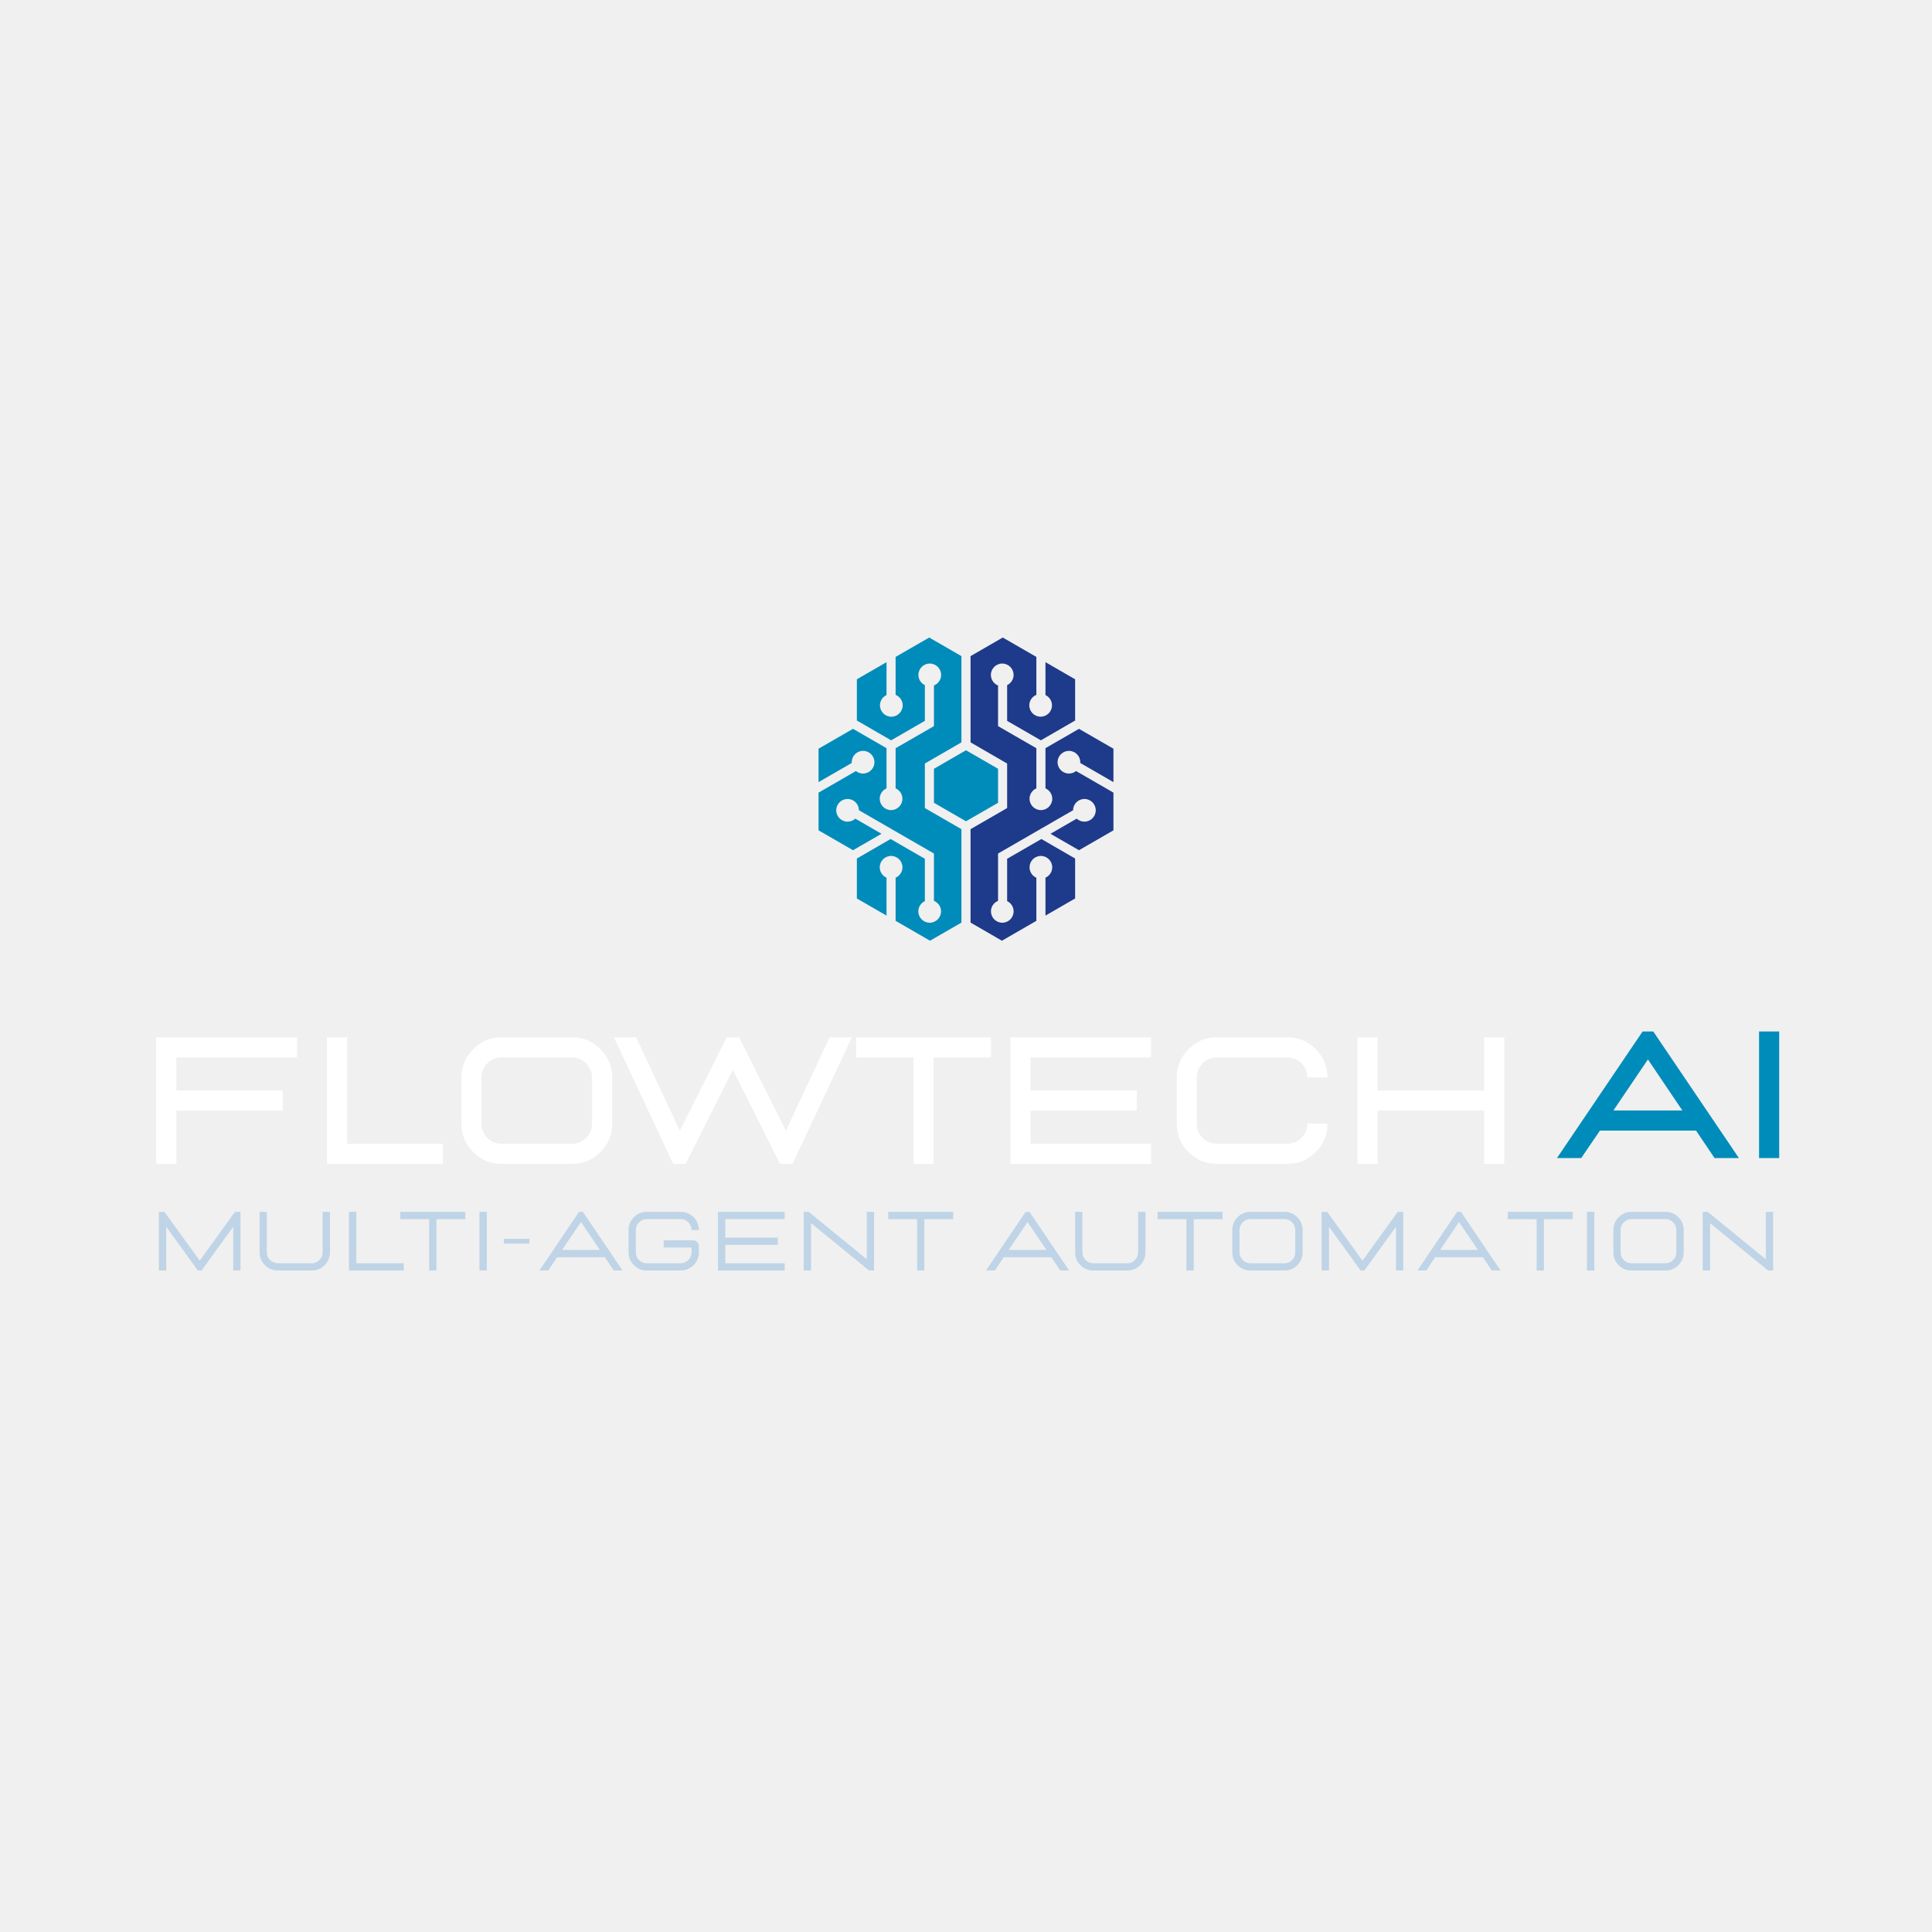
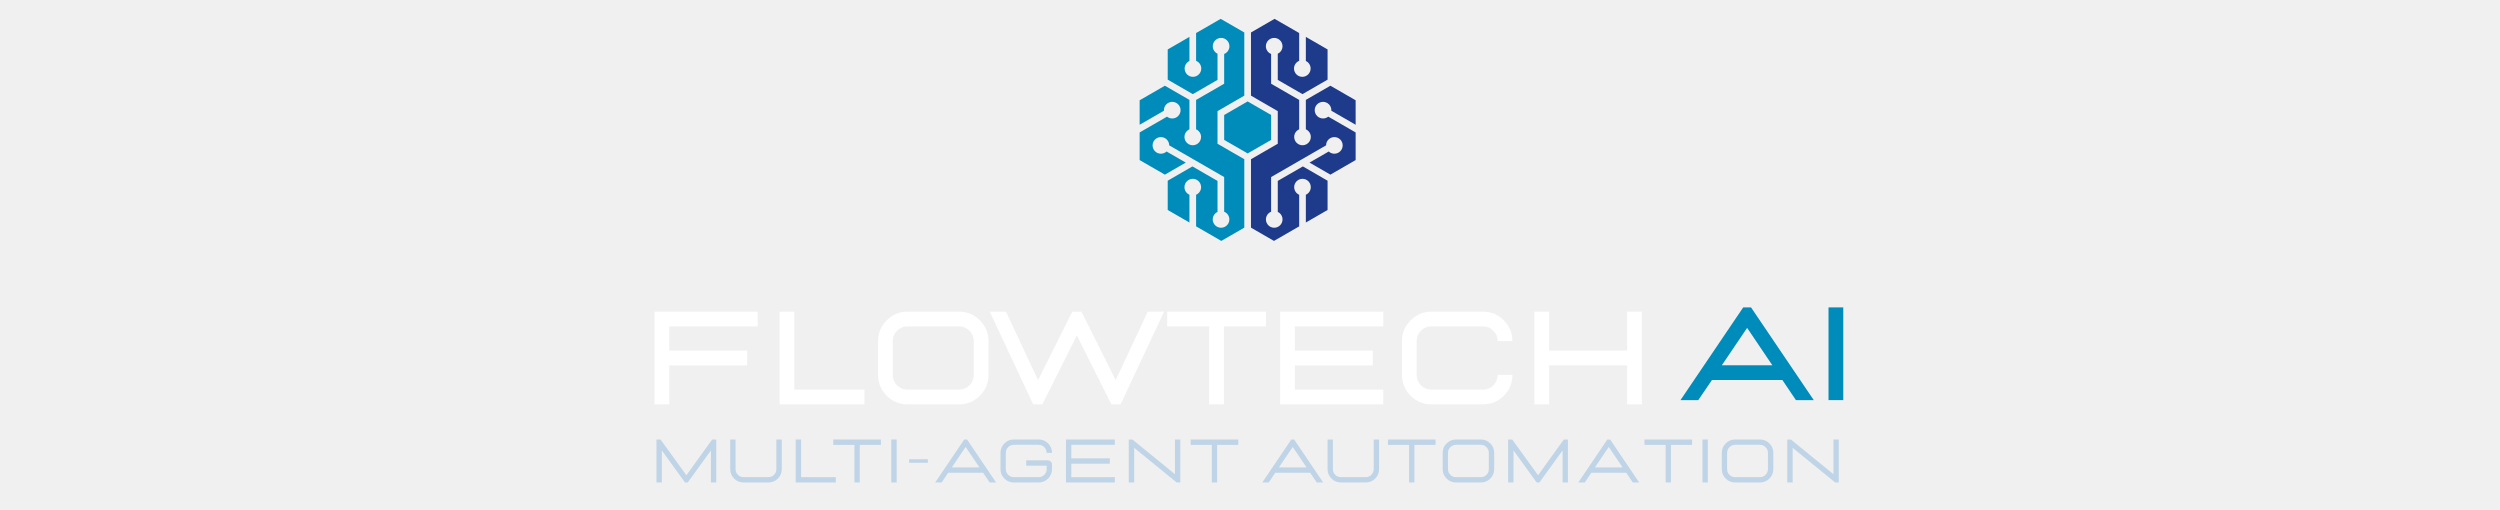
- <svg xmlns="http://www.w3.org/2000/svg" width="400" zoomAndPan="magnify" viewBox="0 0 300 300" height="400" preserveAspectRatio="xMidYMid meet" version="1.0">
+ <svg xmlns="http://www.w3.org/2000/svg" width="530" zoomAndPan="magnify" viewBox="18 95 265 108" height="108" preserveAspectRatio="xMidYMid meet" version="1.0">
  <defs>
    <g />
    <clipPath id="50db0904a9">
      <path d="M 106.105 0.992 L 129 0.992 L 129 48.094 L 106.105 48.094 Z M 106.105 0.992 " clip-rule="nonzero" />
    </clipPath>
    <clipPath id="7a712593d5">
      <path d="M 129 0.992 L 151.93 0.992 L 151.93 48.094 L 129 48.094 Z M 129 0.992 " clip-rule="nonzero" />
    </clipPath>
    <clipPath id="b416c243a6">
      <path d="M 213 57 L 258.84 57 L 258.84 89 L 213 89 Z M 213 57 " clip-rule="nonzero" />
    </clipPath>
    <clipPath id="4e32d315a1">
      <path d="M 0.238 24 L 1 24 L 1 25 L 0.238 25 Z M 0.238 24 " clip-rule="nonzero" />
    </clipPath>
    <clipPath id="ba370913da">
      <rect x="0" width="46" y="0" height="32" />
    </clipPath>
    <clipPath id="a10447cab4">
      <rect x="0" width="259" y="0" height="103" />
    </clipPath>
  </defs>
  <g transform="matrix(1, 0, 0, 1, 21, 98)">
    <g clip-path="url(#a10447cab4)">
      <g fill="#bfd4e6" fill-opacity="1">
        <g transform="translate(2.406109, 99.28335)">
          <g>
            <path d="M 13.938 0 L 12.812 0 L 12.812 -6.797 L 7.891 0 L 7.312 0 L 2.406 -6.797 L 2.406 0 L 1.266 0 L 1.266 -9.109 L 2.125 -9.109 L 7.609 -1.531 L 13.078 -9.109 L 13.938 -9.109 Z M 13.938 0 " />
          </g>
        </g>
      </g>
      <g fill="#bfd4e6" fill-opacity="1">
        <g transform="translate(18.35849, 99.28335)">
          <g>
            <path d="M 9.047 0 C 9.828 0 10.492 -0.273 11.047 -0.828 C 11.598 -1.379 11.875 -2.047 11.875 -2.828 L 11.875 -9.109 L 10.734 -9.109 L 10.734 -2.828 C 10.734 -2.359 10.566 -1.957 10.234 -1.625 C 9.91 -1.289 9.516 -1.125 9.047 -1.125 L 3.781 -1.125 C 3.312 -1.125 2.91 -1.289 2.578 -1.625 C 2.242 -1.957 2.078 -2.359 2.078 -2.828 L 2.078 -9.109 L 0.953 -9.109 L 0.953 -2.828 C 0.953 -2.047 1.227 -1.379 1.781 -0.828 C 2.332 -0.273 3 0 3.781 0 Z M 9.047 0 " />
          </g>
        </g>
      </g>
      <g fill="#bfd4e6" fill-opacity="1">
        <g transform="translate(31.92379, 99.28335)">
          <g>
            <path d="M 9.766 0 L 9.766 -1.125 L 2.406 -1.125 L 2.406 -9.109 L 1.266 -9.109 L 1.266 0 Z M 9.766 0 " />
          </g>
        </g>
      </g>
      <g fill="#bfd4e6" fill-opacity="1">
        <g transform="translate(40.96888, 99.28335)">
          <g>
            <path d="M 5.797 0 L 4.672 0 L 4.672 -7.969 L 0.188 -7.969 L 0.188 -9.109 L 10.281 -9.109 L 10.281 -7.969 L 5.797 -7.969 Z M 5.797 0 " />
          </g>
        </g>
      </g>
      <g fill="#bfd4e6" fill-opacity="1">
        <g transform="translate(52.1852, 99.28335)">
          <g>
            <path d="M 2.406 0 L 2.406 -9.109 L 1.266 -9.109 L 1.266 0 Z M 2.406 0 " />
          </g>
        </g>
      </g>
      <g fill="#bfd4e6" fill-opacity="1">
        <g transform="translate(56.59581, 99.28335)">
          <g>
            <path d="M 0.641 -4.172 L 0.641 -4.922 L 4.609 -4.922 L 4.609 -4.172 Z M 0.641 -4.172 " />
          </g>
        </g>
      </g>
      <g fill="#bfd4e6" fill-opacity="1">
        <g transform="translate(62.57453, 99.28335)">
          <g>
            <path d="M 13.094 0 L 11.734 0 L 10.344 -2.062 L 2.938 -2.062 L 1.562 0 L 0.188 0 L 6.344 -9.109 L 6.938 -9.109 Z M 9.578 -3.188 L 6.641 -7.531 L 3.703 -3.188 Z M 9.578 -3.188 " />
          </g>
        </g>
      </g>
      <g fill="#bfd4e6" fill-opacity="1">
        <g transform="translate(75.65099, 99.28335)">
          <g>
            <path d="M 9.047 0 C 9.805 0 10.473 -0.273 11.047 -0.828 C 11.586 -1.379 11.863 -2.047 11.875 -2.828 L 11.875 -3.797 C 11.875 -4.047 11.785 -4.254 11.609 -4.422 C 11.43 -4.598 11.223 -4.688 10.984 -4.688 L 6.406 -4.688 L 6.406 -3.562 L 10.734 -3.562 L 10.734 -2.828 C 10.734 -2.367 10.57 -1.969 10.25 -1.625 C 9.895 -1.289 9.492 -1.125 9.047 -1.125 L 3.781 -1.125 C 3.312 -1.125 2.91 -1.289 2.578 -1.625 C 2.242 -1.957 2.078 -2.359 2.078 -2.828 L 2.078 -6.281 C 2.078 -6.75 2.242 -7.148 2.578 -7.484 C 2.91 -7.816 3.312 -7.984 3.781 -7.984 L 9.047 -7.984 C 9.516 -7.984 9.91 -7.816 10.234 -7.484 C 10.566 -7.148 10.734 -6.75 10.734 -6.281 L 11.875 -6.281 C 11.875 -7.062 11.598 -7.727 11.047 -8.281 C 10.492 -8.832 9.828 -9.109 9.047 -9.109 L 3.781 -9.109 C 3 -9.109 2.332 -8.832 1.781 -8.281 C 1.227 -7.727 0.953 -7.062 0.953 -6.281 L 0.953 -2.828 C 0.953 -2.047 1.227 -1.379 1.781 -0.828 C 2.332 -0.273 3 0 3.781 0 Z M 9.047 0 " />
          </g>
        </g>
      </g>
      <g fill="#bfd4e6" fill-opacity="1">
        <g transform="translate(89.21629, 99.28335)">
          <g>
            <path d="M 11.625 0 L 1.266 0 L 1.266 -9.109 L 11.625 -9.109 L 11.625 -7.984 L 2.406 -7.984 L 2.406 -5.109 L 10.562 -5.109 L 10.562 -3.984 L 2.406 -3.984 L 2.406 -1.125 L 11.625 -1.125 Z M 11.625 0 " />
          </g>
        </g>
      </g>
      <g fill="#bfd4e6" fill-opacity="1">
        <g transform="translate(102.534, 99.28335)">
          <g>
            <path d="M 12.188 0 L 11.422 0 L 2.406 -7.344 L 2.406 0 L 1.266 0 L 1.266 -9.109 L 2.031 -9.109 L 11.062 -1.75 L 11.062 -9.109 L 12.188 -9.109 Z M 12.188 0 " />
          </g>
        </g>
      </g>
      <g fill="#bfd4e6" fill-opacity="1">
        <g transform="translate(116.7342, 99.28335)">
          <g>
            <path d="M 5.797 0 L 4.672 0 L 4.672 -7.969 L 0.188 -7.969 L 0.188 -9.109 L 10.281 -9.109 L 10.281 -7.969 L 5.797 -7.969 Z M 5.797 0 " />
          </g>
        </g>
      </g>
      <g fill="#bfd4e6" fill-opacity="1">
        <g transform="translate(127.9505, 99.28335)">
          <g />
        </g>
      </g>
      <g fill="#bfd4e6" fill-opacity="1">
        <g transform="translate(131.9167, 99.28335)">
          <g>
            <path d="M 13.094 0 L 11.734 0 L 10.344 -2.062 L 2.938 -2.062 L 1.562 0 L 0.188 0 L 6.344 -9.109 L 6.938 -9.109 Z M 9.578 -3.188 L 6.641 -7.531 L 3.703 -3.188 Z M 9.578 -3.188 " />
          </g>
        </g>
      </g>
      <g fill="#bfd4e6" fill-opacity="1">
        <g transform="translate(144.9932, 99.28335)">
          <g>
            <path d="M 9.047 0 C 9.828 0 10.492 -0.273 11.047 -0.828 C 11.598 -1.379 11.875 -2.047 11.875 -2.828 L 11.875 -9.109 L 10.734 -9.109 L 10.734 -2.828 C 10.734 -2.359 10.566 -1.957 10.234 -1.625 C 9.91 -1.289 9.516 -1.125 9.047 -1.125 L 3.781 -1.125 C 3.312 -1.125 2.91 -1.289 2.578 -1.625 C 2.242 -1.957 2.078 -2.359 2.078 -2.828 L 2.078 -9.109 L 0.953 -9.109 L 0.953 -2.828 C 0.953 -2.047 1.227 -1.379 1.781 -0.828 C 2.332 -0.273 3 0 3.781 0 Z M 9.047 0 " />
          </g>
        </g>
      </g>
      <g fill="#bfd4e6" fill-opacity="1">
        <g transform="translate(158.5585, 99.28335)">
          <g>
            <path d="M 5.797 0 L 4.672 0 L 4.672 -7.969 L 0.188 -7.969 L 0.188 -9.109 L 10.281 -9.109 L 10.281 -7.969 L 5.797 -7.969 Z M 5.797 0 " />
          </g>
        </g>
      </g>
      <g fill="#bfd4e6" fill-opacity="1">
        <g transform="translate(169.3939, 99.28335)">
          <g>
            <path d="M 9.047 0 C 9.828 0 10.492 -0.273 11.047 -0.828 C 11.598 -1.379 11.875 -2.047 11.875 -2.828 L 11.875 -6.281 C 11.875 -7.062 11.598 -7.727 11.047 -8.281 C 10.492 -8.832 9.828 -9.109 9.047 -9.109 L 3.781 -9.109 C 3 -9.109 2.332 -8.832 1.781 -8.281 C 1.227 -7.727 0.953 -7.062 0.953 -6.281 L 0.953 -2.828 C 0.953 -2.047 1.227 -1.379 1.781 -0.828 C 2.332 -0.273 3 0 3.781 0 Z M 9.047 -1.125 L 3.781 -1.125 C 3.312 -1.125 2.91 -1.289 2.578 -1.625 C 2.242 -1.957 2.078 -2.359 2.078 -2.828 L 2.078 -6.281 C 2.078 -6.75 2.242 -7.148 2.578 -7.484 C 2.91 -7.816 3.312 -7.984 3.781 -7.984 L 9.047 -7.984 C 9.516 -7.984 9.91 -7.816 10.234 -7.484 C 10.566 -7.148 10.734 -6.75 10.734 -6.281 L 10.734 -2.828 C 10.734 -2.359 10.566 -1.957 10.234 -1.625 C 9.91 -1.289 9.516 -1.125 9.047 -1.125 Z M 9.047 -1.125 " />
          </g>
        </g>
      </g>
      <g fill="#bfd4e6" fill-opacity="1">
        <g transform="translate(182.9592, 99.28335)">
          <g>
            <path d="M 13.938 0 L 12.812 0 L 12.812 -6.797 L 7.891 0 L 7.312 0 L 2.406 -6.797 L 2.406 0 L 1.266 0 L 1.266 -9.109 L 2.125 -9.109 L 7.609 -1.531 L 13.078 -9.109 L 13.938 -9.109 Z M 13.938 0 " />
          </g>
        </g>
      </g>
      <g fill="#bfd4e6" fill-opacity="1">
        <g transform="translate(198.9115, 99.28335)">
          <g>
            <path d="M 13.094 0 L 11.734 0 L 10.344 -2.062 L 2.938 -2.062 L 1.562 0 L 0.188 0 L 6.344 -9.109 L 6.938 -9.109 Z M 9.578 -3.188 L 6.641 -7.531 L 3.703 -3.188 Z M 9.578 -3.188 " />
          </g>
        </g>
      </g>
      <g fill="#bfd4e6" fill-opacity="1">
        <g transform="translate(212.9403, 99.28335)">
          <g>
            <path d="M 5.797 0 L 4.672 0 L 4.672 -7.969 L 0.188 -7.969 L 0.188 -9.109 L 10.281 -9.109 L 10.281 -7.969 L 5.797 -7.969 Z M 5.797 0 " />
          </g>
        </g>
      </g>
      <g fill="#bfd4e6" fill-opacity="1">
        <g transform="translate(224.1566, 99.28335)">
          <g>
            <path d="M 2.406 0 L 2.406 -9.109 L 1.266 -9.109 L 1.266 0 Z M 2.406 0 " />
          </g>
        </g>
      </g>
      <g fill="#bfd4e6" fill-opacity="1">
        <g transform="translate(228.5672, 99.28335)">
          <g>
            <path d="M 9.047 0 C 9.828 0 10.492 -0.273 11.047 -0.828 C 11.598 -1.379 11.875 -2.047 11.875 -2.828 L 11.875 -6.281 C 11.875 -7.062 11.598 -7.727 11.047 -8.281 C 10.492 -8.832 9.828 -9.109 9.047 -9.109 L 3.781 -9.109 C 3 -9.109 2.332 -8.832 1.781 -8.281 C 1.227 -7.727 0.953 -7.062 0.953 -6.281 L 0.953 -2.828 C 0.953 -2.047 1.227 -1.379 1.781 -0.828 C 2.332 -0.273 3 0 3.781 0 Z M 9.047 -1.125 L 3.781 -1.125 C 3.312 -1.125 2.91 -1.289 2.578 -1.625 C 2.242 -1.957 2.078 -2.359 2.078 -2.828 L 2.078 -6.281 C 2.078 -6.75 2.242 -7.148 2.578 -7.484 C 2.91 -7.816 3.312 -7.984 3.781 -7.984 L 9.047 -7.984 C 9.516 -7.984 9.91 -7.816 10.234 -7.484 C 10.566 -7.148 10.734 -6.75 10.734 -6.281 L 10.734 -2.828 C 10.734 -2.359 10.566 -1.957 10.234 -1.625 C 9.91 -1.289 9.516 -1.125 9.047 -1.125 Z M 9.047 -1.125 " />
          </g>
        </g>
      </g>
      <g fill="#bfd4e6" fill-opacity="1">
        <g transform="translate(242.1325, 99.28335)">
          <g>
            <path d="M 12.188 0 L 11.422 0 L 2.406 -7.344 L 2.406 0 L 1.266 0 L 1.266 -9.109 L 2.031 -9.109 L 11.062 -1.75 L 11.062 -9.109 L 12.188 -9.109 Z M 12.188 0 " />
          </g>
        </g>
      </g>
      <path fill="#008cba" d="M 124.023 26.66 L 128.996 29.527 L 133.977 26.66 L 133.977 21.375 L 128.996 18.5 L 124.023 21.375 Z M 124.023 26.66 " fill-opacity="1" fill-rule="evenodd" />
      <g clip-path="url(#50db0904a9)">
        <path fill="#008cba" d="M 128.293 30.754 L 122.613 27.473 L 122.613 20.559 L 128.293 17.273 L 128.293 3.883 L 123.285 0.996 L 118.07 4.004 L 118.07 9.895 C 118.715 10.156 119.168 10.789 119.168 11.527 C 119.168 12.5 118.375 13.289 117.402 13.289 C 116.434 13.289 115.641 12.5 115.641 11.527 C 115.641 10.82 116.059 10.211 116.66 9.93 L 116.66 4.82 L 112.055 7.48 L 112.055 13.883 L 117.375 16.957 L 122.613 13.934 L 122.613 8.387 C 122.02 8.105 121.609 7.504 121.609 6.801 C 121.609 5.828 122.402 5.035 123.375 5.035 C 124.348 5.035 125.137 5.828 125.137 6.801 C 125.137 7.543 124.672 8.184 124.023 8.441 L 124.023 14.75 L 118.07 18.184 L 118.07 24.414 C 118.691 24.691 119.125 25.312 119.125 26.031 C 119.125 27.004 118.34 27.793 117.363 27.793 C 116.391 27.793 115.605 27.004 115.605 26.031 C 115.605 25.312 116.039 24.691 116.66 24.414 L 116.66 18.176 L 111.453 15.172 L 106.105 18.258 L 106.105 23.449 L 111.258 20.473 L 111.254 20.355 C 111.254 19.383 112.043 18.594 113.016 18.594 C 113.988 18.594 114.781 19.383 114.781 20.355 C 114.781 21.328 113.988 22.117 113.016 22.117 C 112.594 22.117 112.207 21.973 111.91 21.727 L 106.105 25.078 L 106.105 30.934 L 111.453 34.023 L 115.883 31.469 L 111.809 29.117 C 111.492 29.41 111.07 29.586 110.609 29.586 C 109.637 29.586 108.848 28.797 108.848 27.824 C 108.848 26.852 109.637 26.062 110.609 26.062 C 111.582 26.062 112.367 26.848 112.371 27.812 L 124.023 34.535 L 124.023 41.883 C 124.668 42.145 125.125 42.777 125.125 43.516 C 125.125 44.488 124.336 45.281 123.363 45.281 C 122.391 45.281 121.598 44.488 121.598 43.516 C 121.598 42.812 122.016 42.203 122.613 41.926 L 122.613 35.352 L 117.293 32.281 L 112.055 35.309 L 112.055 41.516 L 116.66 44.172 L 116.66 38.285 C 116.039 38.016 115.605 37.395 115.605 36.676 C 115.605 35.703 116.398 34.91 117.367 34.91 C 118.34 34.91 119.133 35.703 119.133 36.676 C 119.133 37.395 118.691 38.023 118.07 38.293 L 118.07 44.988 L 123.414 48.074 L 128.293 45.258 Z M 128.293 30.754 " fill-opacity="1" fill-rule="evenodd" />
      </g>
      <g clip-path="url(#7a712593d5)">
        <path fill="#1e3a8a" d="M 129.707 30.754 L 129.707 45.258 L 134.578 48.074 L 139.926 44.988 L 139.926 38.293 C 139.301 38.023 138.867 37.395 138.867 36.676 C 138.867 35.703 139.652 34.91 140.625 34.91 C 141.602 34.91 142.387 35.703 142.387 36.676 C 142.387 37.395 141.953 38.016 141.34 38.285 L 141.34 44.172 L 145.945 41.516 L 145.945 35.309 L 140.707 32.281 L 135.387 35.352 L 135.387 41.926 C 135.984 42.203 136.395 42.812 136.395 43.516 C 136.395 44.488 135.609 45.281 134.633 45.281 C 133.66 45.281 132.875 44.488 132.875 43.516 C 132.875 42.777 133.332 42.145 133.977 41.883 L 133.977 34.535 L 145.629 27.812 C 145.633 26.848 146.418 26.062 147.383 26.062 C 148.363 26.062 149.148 26.852 149.148 27.824 C 149.148 28.797 148.363 29.586 147.383 29.586 C 146.922 29.586 146.508 29.41 146.191 29.117 L 142.117 31.469 L 146.543 34.023 L 151.895 30.934 L 151.895 25.078 L 146.09 21.727 C 145.785 21.973 145.398 22.117 144.984 22.117 C 144.012 22.117 143.219 21.328 143.219 20.355 C 143.219 19.383 144.012 18.594 144.984 18.594 C 145.957 18.594 146.746 19.383 146.746 20.355 L 146.742 20.473 L 151.895 23.449 L 151.895 18.258 L 146.543 15.172 L 141.34 18.176 L 141.34 24.414 C 141.961 24.691 142.395 25.312 142.395 26.031 C 142.395 27.004 141.602 27.793 140.629 27.793 C 139.66 27.793 138.867 27.004 138.867 26.031 C 138.867 25.312 139.301 24.691 139.926 24.414 L 139.926 18.184 L 133.977 14.75 L 133.977 8.441 C 133.324 8.184 132.863 7.543 132.863 6.801 C 132.863 5.828 133.652 5.035 134.625 5.035 C 135.598 5.035 136.391 5.828 136.391 6.801 C 136.391 7.504 135.98 8.105 135.387 8.387 L 135.387 13.934 L 140.625 16.957 L 145.945 13.883 L 145.945 7.48 L 141.34 4.82 L 141.34 9.93 C 141.938 10.211 142.352 10.82 142.352 11.527 C 142.352 12.5 141.562 13.289 140.59 13.289 C 139.617 13.289 138.828 12.5 138.828 11.527 C 138.828 10.789 139.285 10.156 139.926 9.895 L 139.926 4.004 L 134.707 0.996 L 129.707 3.883 L 129.707 17.273 L 135.387 20.559 L 135.387 27.473 Z M 129.707 30.754 " fill-opacity="1" fill-rule="evenodd" />
      </g>
      <g fill="#ffffff" fill-opacity="1">
        <g transform="translate(0.527504, 82.72466)">
          <g>
            <path d="M 5.859 0 L 2.734 0 L 2.734 -19.656 L 24.594 -19.656 L 24.594 -16.531 L 5.859 -16.531 L 5.859 -11.391 L 22.375 -11.391 L 22.375 -8.266 L 5.859 -8.266 Z M 5.859 0 " />
          </g>
        </g>
      </g>
      <g fill="#ffffff" fill-opacity="1">
        <g transform="translate(27.03858, 82.72466)">
          <g>
            <path d="M 20.734 0 L 20.734 -3.125 L 5.859 -3.125 L 5.859 -19.656 L 2.734 -19.656 L 2.734 0 Z M 20.734 0 " />
          </g>
        </g>
      </g>
      <g fill="#ffffff" fill-opacity="1">
        <g transform="translate(48.58934, 82.72466)">
          <g>
            <path d="M 19.219 0 C 20.945 0 22.422 -0.609 23.641 -1.828 C 24.859 -3.047 25.469 -4.52 25.469 -6.25 L 25.469 -13.422 C 25.469 -15.129 24.859 -16.594 23.641 -17.812 C 22.422 -19.039 20.945 -19.656 19.219 -19.656 L 8.297 -19.656 C 6.578 -19.656 5.109 -19.039 3.891 -17.812 C 2.672 -16.594 2.062 -15.129 2.062 -13.422 L 2.062 -6.25 C 2.062 -4.52 2.672 -3.047 3.891 -1.828 C 5.109 -0.609 6.578 0 8.297 0 Z M 19.219 -3.125 L 8.297 -3.125 C 7.43 -3.125 6.691 -3.426 6.078 -4.031 C 5.473 -4.645 5.172 -5.383 5.172 -6.25 L 5.172 -13.422 C 5.172 -14.273 5.473 -15.004 6.078 -15.609 C 6.691 -16.223 7.43 -16.531 8.297 -16.531 L 19.219 -16.531 C 20.082 -16.531 20.816 -16.223 21.422 -15.609 C 22.035 -15.004 22.344 -14.273 22.344 -13.422 L 22.344 -6.25 C 22.344 -5.383 22.035 -4.645 21.422 -4.031 C 20.816 -3.426 20.082 -3.125 19.219 -3.125 Z M 19.219 -3.125 " />
          </g>
        </g>
      </g>
      <g fill="#ffffff" fill-opacity="1">
        <g transform="translate(73.92201, 82.72466)">
          <g>
            <path d="M 28.141 0 L 26.188 0 L 18.875 -14.609 L 11.547 0 L 9.609 0 L 0.406 -19.656 L 3.844 -19.656 L 10.641 -5.141 L 17.906 -19.656 L 19.844 -19.656 L 27.109 -5.141 L 33.906 -19.656 L 37.359 -19.656 Z M 28.141 0 " />
          </g>
        </g>
      </g>
      <g fill="#ffffff" fill-opacity="1">
        <g transform="translate(111.5458, 82.72466)">
          <g>
            <path d="M 12.422 0 L 9.297 0 L 9.297 -16.531 L 0.406 -16.531 L 0.406 -19.656 L 21.328 -19.656 L 21.328 -16.531 L 12.422 -16.531 Z M 12.422 0 " />
          </g>
        </g>
      </g>
      <g fill="#ffffff" fill-opacity="1">
        <g transform="translate(133.1514, 82.72466)">
          <g>
            <path d="M 24.594 0 L 2.734 0 L 2.734 -19.656 L 24.594 -19.656 L 24.594 -16.531 L 5.859 -16.531 L 5.859 -11.391 L 22.375 -11.391 L 22.375 -8.266 L 5.859 -8.266 L 5.859 -3.125 L 24.594 -3.125 Z M 24.594 0 " />
          </g>
        </g>
      </g>
      <g fill="#ffffff" fill-opacity="1">
        <g transform="translate(159.6625, 82.72466)">
          <g>
            <path d="M 19.219 0 C 20.945 0 22.422 -0.609 23.641 -1.828 C 24.859 -3.047 25.469 -4.52 25.469 -6.25 L 22.344 -6.25 C 22.344 -5.383 22.035 -4.645 21.422 -4.031 C 20.816 -3.426 20.082 -3.125 19.219 -3.125 L 8.297 -3.125 C 7.43 -3.125 6.691 -3.426 6.078 -4.031 C 5.473 -4.645 5.172 -5.383 5.172 -6.25 L 5.172 -13.422 C 5.172 -14.273 5.473 -15.004 6.078 -15.609 C 6.691 -16.223 7.43 -16.531 8.297 -16.531 L 19.219 -16.531 C 20.082 -16.531 20.816 -16.223 21.422 -15.609 C 22.035 -15.004 22.344 -14.273 22.344 -13.422 L 25.469 -13.422 C 25.469 -15.129 24.859 -16.594 23.641 -17.812 C 22.422 -19.039 20.945 -19.656 19.219 -19.656 L 8.297 -19.656 C 6.578 -19.656 5.109 -19.039 3.891 -17.812 C 2.672 -16.594 2.062 -15.129 2.062 -13.422 L 2.062 -6.25 C 2.062 -4.52 2.672 -3.047 3.891 -1.828 C 5.109 -0.609 6.578 0 8.297 0 Z M 19.219 0 " />
          </g>
        </g>
      </g>
      <g fill="#ffffff" fill-opacity="1">
        <g transform="translate(187.0505, 82.72466)">
          <g>
            <path d="M 25.531 0 L 22.406 0 L 22.406 -8.281 L 5.859 -8.281 L 5.859 0 L 2.734 0 L 2.734 -19.656 L 5.859 -19.656 L 5.859 -11.391 L 22.406 -11.391 L 22.406 -19.656 L 25.531 -19.656 Z M 25.531 0 " />
          </g>
        </g>
      </g>
      <g fill="#ffffff" fill-opacity="1">
        <g transform="translate(215.1787, 82.72466)">
          <g />
        </g>
      </g>
      <g clip-path="url(#b416c243a6)">
        <g transform="matrix(1, 0, 0, 1, 213, 57)">
          <g clip-path="url(#ba370913da)">
            <g clip-path="url(#4e32d315a1)">
              <g fill="#008cba" fill-opacity="1">
                <g transform="translate(0.377301, 24.82206)">
                  <g />
                </g>
              </g>
            </g>
            <g fill="#008cba" fill-opacity="1">
              <g transform="translate(7.359083, 24.82206)">
                <g>
                  <path d="M 28.656 0 L 24.875 0 L 22 -4.266 L 7.078 -4.266 L 4.172 0 L 0.406 0 L 13.703 -19.656 L 15.359 -19.656 Z M 19.875 -7.391 L 14.531 -15.312 L 9.172 -7.391 Z M 19.875 -7.391 " />
                </g>
              </g>
            </g>
            <g fill="#008cba" fill-opacity="1">
              <g transform="translate(36.41266, 24.82206)">
                <g>
                  <path d="M 5.859 0 L 5.859 -19.656 L 2.734 -19.656 L 2.734 0 Z M 5.859 0 " />
                </g>
              </g>
            </g>
          </g>
        </g>
      </g>
    </g>
  </g>
</svg>
